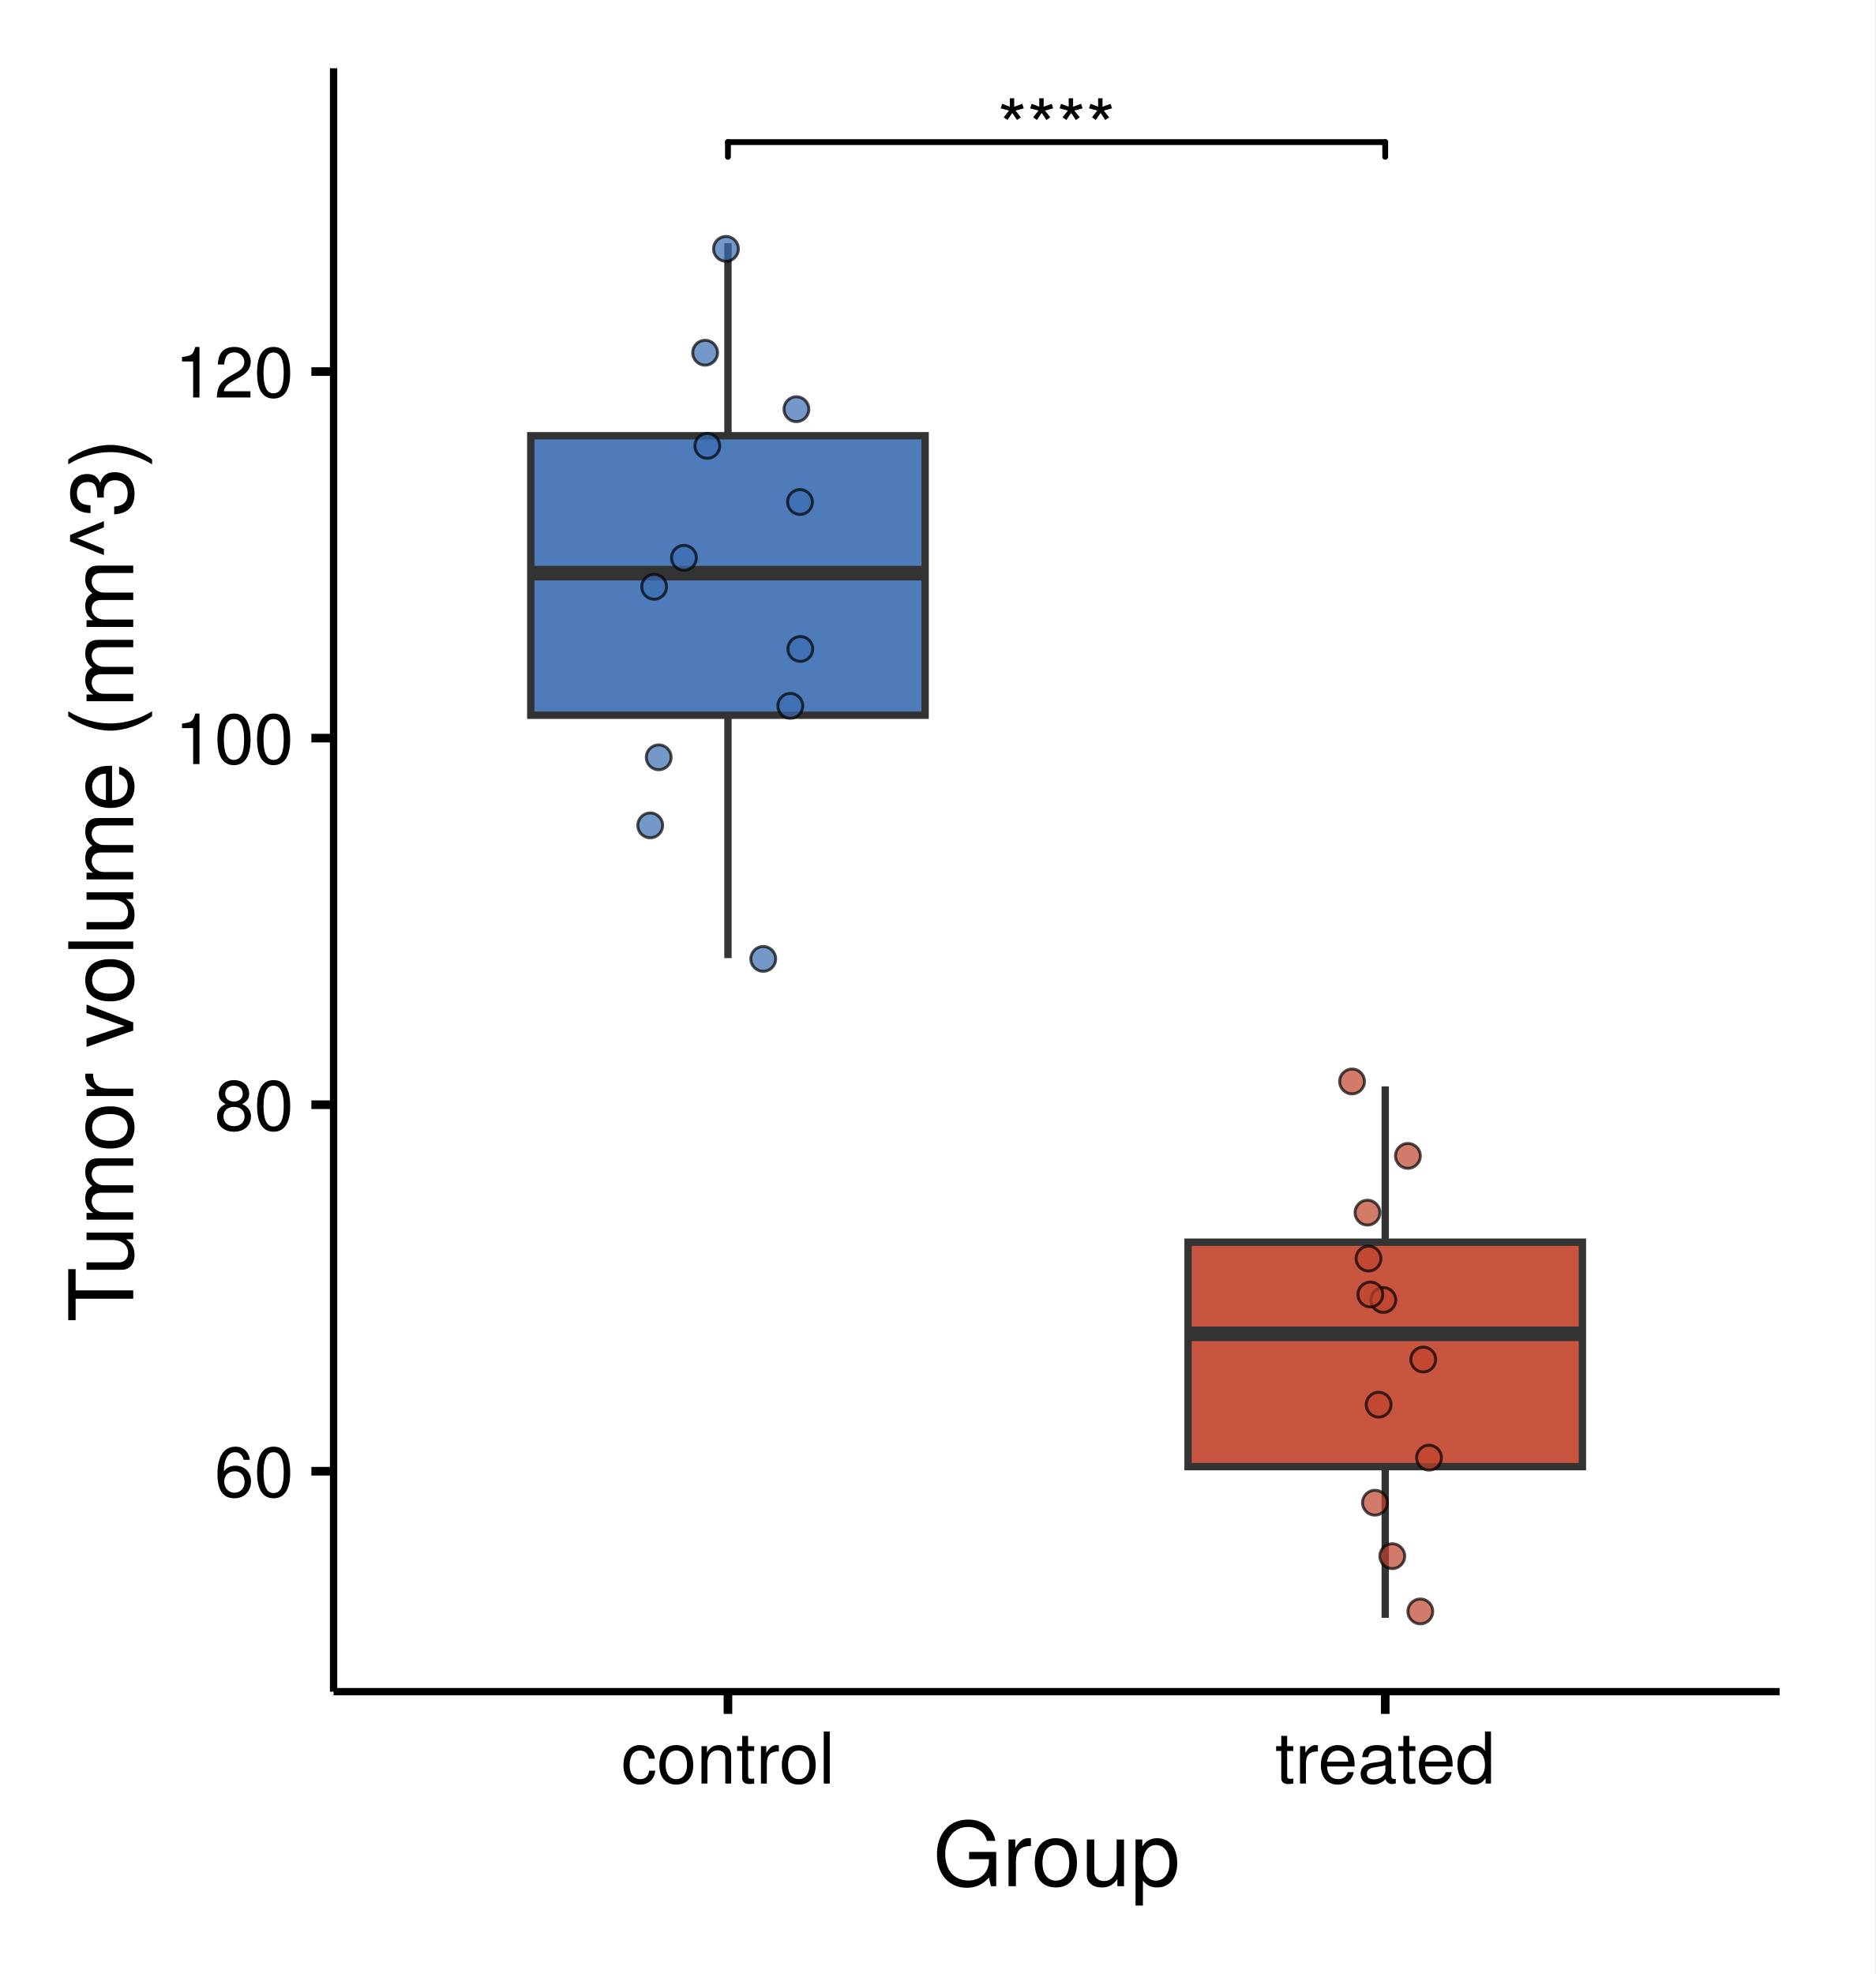
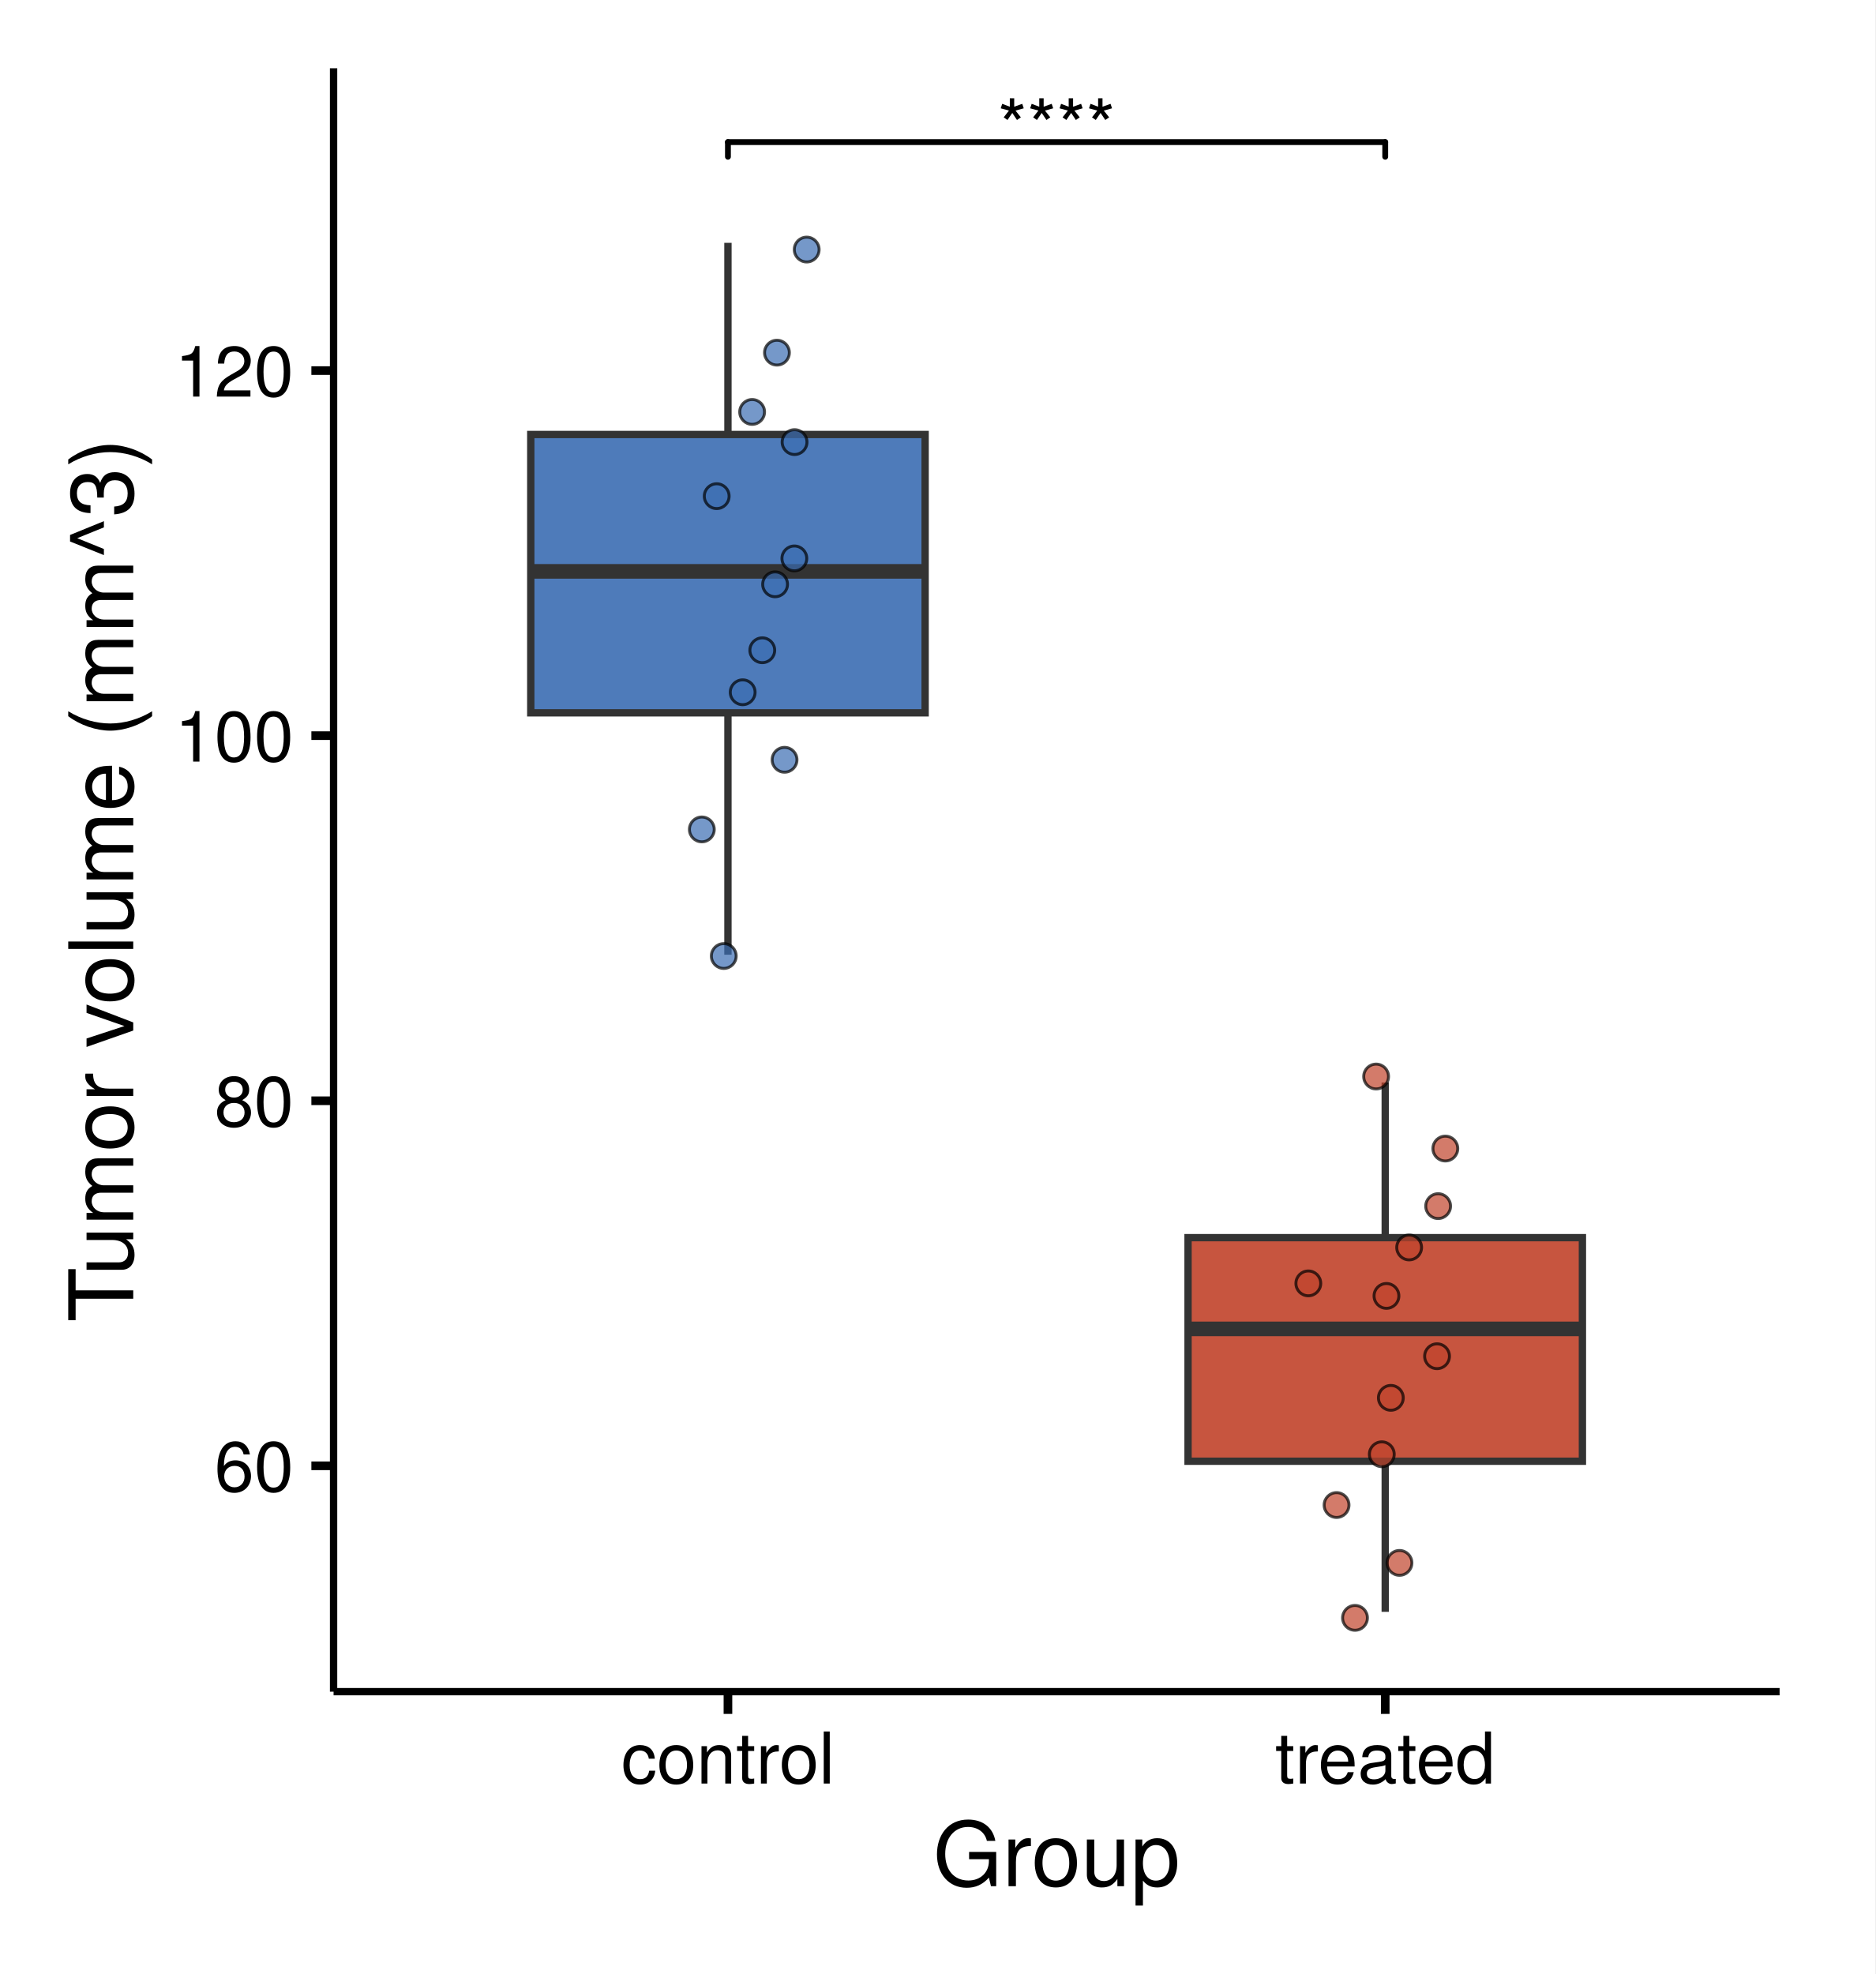
<svg xmlns="http://www.w3.org/2000/svg" class="svglite" width="273.60pt" height="288.00pt" viewBox="0 0 273.60 288.00">
  <defs>
    <style type="text/css">
    .svglite line, .svglite polyline, .svglite polygon, .svglite path, .svglite rect, .svglite circle {
      fill: none;
      stroke: #000000;
      stroke-linecap: round;
      stroke-linejoin: round;
      stroke-miterlimit: 10.00;
    }
    .svglite text {
      white-space: pre;
    }
  </style>
  </defs>
  <rect width="100%" height="100%" style="stroke: none; fill: #FFFFFF;" />
  <defs>
    <clipPath id="cpMC4wMHwyNzMuNjB8MC4wMHwyODguMDA=">
      <rect x="0.00" y="0.00" width="273.60" height="288.00" />
    </clipPath>
  </defs>
  <g clip-path="url(#cpMC4wMHwyNzMuNjB8MC4wMHwyODguMDA=)">
    <rect x="0.00" y="0.00" width="273.60" height="288.00" style="stroke-width: 1.26; stroke: #FFFFFF; fill: #FFFFFF;" />
  </g>
  <defs>
    <clipPath id="cpNDguNjd8MjU5LjY1fDkuOTZ8MjQ2Ljgx">
      <rect x="48.67" y="9.96" width="210.98" height="236.85" />
    </clipPath>
  </defs>
  <g clip-path="url(#cpNDguNjd8MjU5LjY1fDkuOTZ8MjQ2Ljgx)">
    <rect x="48.67" y="9.96" width="210.98" height="236.85" style="stroke-width: 1.26; stroke: none; fill: #FFFFFF;" />
-     <line x1="106.21" y1="63.57" x2="106.21" y2="35.49" style="stroke-width: 1.07; stroke: #333333; stroke-linecap: butt;" />
-     <line x1="106.21" y1="104.35" x2="106.21" y2="139.78" style="stroke-width: 1.07; stroke: #333333; stroke-linecap: butt;" />
-     <polygon points="77.44,63.57 77.44,104.35 134.98,104.35 134.98,63.57 77.44,63.57 " style="stroke-width: 1.07; stroke: #333333; stroke-linecap: butt; stroke-linejoin: miter; fill: #3B6DB3; fill-opacity: 0.90;" />
-     <line x1="77.44" y1="83.62" x2="134.98" y2="83.62" style="stroke-width: 2.13; stroke: #333333; stroke-linecap: butt; stroke-linejoin: miter;" />
-     <line x1="202.11" y1="181.23" x2="202.11" y2="158.50" style="stroke-width: 1.07; stroke: #333333; stroke-linecap: butt;" />
-     <line x1="202.11" y1="213.98" x2="202.11" y2="236.04" style="stroke-width: 1.07; stroke: #333333; stroke-linecap: butt;" />
-     <polygon points="173.34,181.23 173.34,213.98 230.88,213.98 230.88,181.23 173.34,181.23 " style="stroke-width: 1.07; stroke: #333333; stroke-linecap: butt; stroke-linejoin: miter; fill: #C1432B; fill-opacity: 0.90;" />
-     <line x1="173.34" y1="194.60" x2="230.88" y2="194.60" style="stroke-width: 2.13; stroke: #333333; stroke-linecap: butt; stroke-linejoin: miter;" />
-     <circle cx="115.31" cy="102.98" r="1.81" style="stroke-width: 0.43; stroke: #000000; stroke-opacity: 0.70; fill: #3B6DB3; fill-opacity: 0.70;" />
-     <circle cx="116.20" cy="59.70" r="1.81" style="stroke-width: 0.43; stroke: #000000; stroke-opacity: 0.70; fill: #3B6DB3; fill-opacity: 0.70;" />
-     <circle cx="94.87" cy="120.42" r="1.81" style="stroke-width: 0.43; stroke: #000000; stroke-opacity: 0.70; fill: #3B6DB3; fill-opacity: 0.70;" />
-     <circle cx="99.79" cy="81.38" r="1.81" style="stroke-width: 0.43; stroke: #000000; stroke-opacity: 0.70; fill: #3B6DB3; fill-opacity: 0.70;" />
-     <circle cx="105.92" cy="36.31" r="1.81" style="stroke-width: 0.43; stroke: #000000; stroke-opacity: 0.70; fill: #3B6DB3; fill-opacity: 0.70;" />
-     <circle cx="111.36" cy="139.90" r="1.81" style="stroke-width: 0.43; stroke: #000000; stroke-opacity: 0.70; fill: #3B6DB3; fill-opacity: 0.70;" />
-     <circle cx="116.77" cy="94.68" r="1.81" style="stroke-width: 0.43; stroke: #000000; stroke-opacity: 0.70; fill: #3B6DB3; fill-opacity: 0.70;" />
-     <circle cx="116.72" cy="73.24" r="1.81" style="stroke-width: 0.43; stroke: #000000; stroke-opacity: 0.70; fill: #3B6DB3; fill-opacity: 0.70;" />
-     <circle cx="96.11" cy="110.49" r="1.81" style="stroke-width: 0.43; stroke: #000000; stroke-opacity: 0.70; fill: #3B6DB3; fill-opacity: 0.70;" />
-     <circle cx="102.88" cy="51.46" r="1.81" style="stroke-width: 0.43; stroke: #000000; stroke-opacity: 0.70; fill: #3B6DB3; fill-opacity: 0.70;" />
-     <circle cx="95.44" cy="85.61" r="1.81" style="stroke-width: 0.43; stroke: #000000; stroke-opacity: 0.70; fill: #3B6DB3; fill-opacity: 0.70;" />
-     <circle cx="103.20" cy="65.05" r="1.81" style="stroke-width: 0.43; stroke: #000000; stroke-opacity: 0.70; fill: #3B6DB3; fill-opacity: 0.70;" />
-     <circle cx="199.67" cy="183.62" r="1.81" style="stroke-width: 0.43; stroke: #000000; stroke-opacity: 0.70; fill: #C1432B; fill-opacity: 0.70;" />
-     <circle cx="201.15" cy="204.94" r="1.81" style="stroke-width: 0.43; stroke: #000000; stroke-opacity: 0.70; fill: #C1432B; fill-opacity: 0.70;" />
-     <circle cx="197.27" cy="157.78" r="1.81" style="stroke-width: 0.43; stroke: #000000; stroke-opacity: 0.70; fill: #C1432B; fill-opacity: 0.70;" />
-     <circle cx="200.61" cy="219.24" r="1.81" style="stroke-width: 0.43; stroke: #000000; stroke-opacity: 0.70; fill: #C1432B; fill-opacity: 0.70;" />
-     <circle cx="201.83" cy="189.66" r="1.81" style="stroke-width: 0.43; stroke: #000000; stroke-opacity: 0.70; fill: #C1432B; fill-opacity: 0.70;" />
-     <circle cx="205.42" cy="168.64" r="1.81" style="stroke-width: 0.43; stroke: #000000; stroke-opacity: 0.70; fill: #C1432B; fill-opacity: 0.70;" />
-     <circle cx="207.23" cy="235.10" r="1.81" style="stroke-width: 0.43; stroke: #000000; stroke-opacity: 0.70; fill: #C1432B; fill-opacity: 0.70;" />
-     <circle cx="207.66" cy="198.35" r="1.81" style="stroke-width: 0.43; stroke: #000000; stroke-opacity: 0.70; fill: #C1432B; fill-opacity: 0.70;" />
-     <circle cx="199.52" cy="176.92" r="1.81" style="stroke-width: 0.43; stroke: #000000; stroke-opacity: 0.70; fill: #C1432B; fill-opacity: 0.70;" />
-     <circle cx="208.50" cy="212.67" r="1.81" style="stroke-width: 0.43; stroke: #000000; stroke-opacity: 0.70; fill: #C1432B; fill-opacity: 0.70;" />
-     <circle cx="199.94" cy="188.86" r="1.81" style="stroke-width: 0.43; stroke: #000000; stroke-opacity: 0.70; fill: #C1432B; fill-opacity: 0.70;" />
-     <circle cx="203.14" cy="227.04" r="1.81" style="stroke-width: 0.43; stroke: #000000; stroke-opacity: 0.70; fill: #C1432B; fill-opacity: 0.70;" />
+     <line x1="106.21" y1="63.39" x2="106.21" y2="35.43" style="stroke-width: 1.07; stroke: #333333; stroke-linecap: butt;" />
+     <line x1="106.21" y1="104.00" x2="106.21" y2="139.29" style="stroke-width: 1.07; stroke: #333333; stroke-linecap: butt;" />
+     <polygon points="77.44,63.39 77.44,104.00 134.98,104.00 134.98,63.39 77.44,63.39 " style="stroke-width: 1.07; stroke: #333333; stroke-linecap: butt; stroke-linejoin: miter; fill: #3B6DB3; fill-opacity: 0.90;" />
+     <line x1="77.44" y1="83.36" x2="134.98" y2="83.36" style="stroke-width: 2.13; stroke: #333333; stroke-linecap: butt; stroke-linejoin: miter;" />
+     <line x1="202.11" y1="180.57" x2="202.11" y2="157.93" style="stroke-width: 1.07; stroke: #333333; stroke-linecap: butt;" />
+     <line x1="202.11" y1="213.19" x2="202.11" y2="235.16" style="stroke-width: 1.07; stroke: #333333; stroke-linecap: butt;" />
+     <polygon points="173.34,180.57 173.34,213.19 230.88,213.19 230.88,180.57 173.34,180.57 " style="stroke-width: 1.07; stroke: #333333; stroke-linecap: butt; stroke-linejoin: miter; fill: #C1432B; fill-opacity: 0.90;" />
+     <line x1="173.34" y1="193.88" x2="230.88" y2="193.88" style="stroke-width: 2.13; stroke: #333333; stroke-linecap: butt; stroke-linejoin: miter;" />
+     <circle cx="108.36" cy="101.00" r="1.81" style="stroke-width: 0.43; stroke: #000000; stroke-opacity: 0.70; fill: #3B6DB3; fill-opacity: 0.70;" />
+     <circle cx="109.74" cy="60.10" r="1.81" style="stroke-width: 0.43; stroke: #000000; stroke-opacity: 0.70; fill: #3B6DB3; fill-opacity: 0.70;" />
+     <circle cx="102.40" cy="121.01" r="1.81" style="stroke-width: 0.43; stroke: #000000; stroke-opacity: 0.70; fill: #3B6DB3; fill-opacity: 0.70;" />
+     <circle cx="115.90" cy="81.47" r="1.81" style="stroke-width: 0.43; stroke: #000000; stroke-opacity: 0.70; fill: #3B6DB3; fill-opacity: 0.70;" />
+     <circle cx="117.70" cy="36.41" r="1.81" style="stroke-width: 0.43; stroke: #000000; stroke-opacity: 0.70; fill: #3B6DB3; fill-opacity: 0.70;" />
+     <circle cx="105.60" cy="139.48" r="1.81" style="stroke-width: 0.43; stroke: #000000; stroke-opacity: 0.70; fill: #3B6DB3; fill-opacity: 0.70;" />
+     <circle cx="111.22" cy="94.87" r="1.81" style="stroke-width: 0.43; stroke: #000000; stroke-opacity: 0.70; fill: #3B6DB3; fill-opacity: 0.70;" />
+     <circle cx="104.57" cy="72.39" r="1.81" style="stroke-width: 0.43; stroke: #000000; stroke-opacity: 0.70; fill: #3B6DB3; fill-opacity: 0.70;" />
+     <circle cx="114.47" cy="110.85" r="1.81" style="stroke-width: 0.43; stroke: #000000; stroke-opacity: 0.70; fill: #3B6DB3; fill-opacity: 0.70;" />
+     <circle cx="113.36" cy="51.45" r="1.81" style="stroke-width: 0.43; stroke: #000000; stroke-opacity: 0.70; fill: #3B6DB3; fill-opacity: 0.70;" />
+     <circle cx="113.09" cy="85.25" r="1.81" style="stroke-width: 0.43; stroke: #000000; stroke-opacity: 0.70; fill: #3B6DB3; fill-opacity: 0.70;" />
+     <circle cx="115.93" cy="64.50" r="1.81" style="stroke-width: 0.43; stroke: #000000; stroke-opacity: 0.70; fill: #3B6DB3; fill-opacity: 0.70;" />
+     <circle cx="205.60" cy="182.00" r="1.81" style="stroke-width: 0.43; stroke: #000000; stroke-opacity: 0.70; fill: #C1432B; fill-opacity: 0.70;" />
+     <circle cx="202.93" cy="203.94" r="1.81" style="stroke-width: 0.43; stroke: #000000; stroke-opacity: 0.70; fill: #C1432B; fill-opacity: 0.70;" />
+     <circle cx="200.78" cy="157.06" r="1.81" style="stroke-width: 0.43; stroke: #000000; stroke-opacity: 0.70; fill: #C1432B; fill-opacity: 0.70;" />
+     <circle cx="195.01" cy="219.58" r="1.81" style="stroke-width: 0.43; stroke: #000000; stroke-opacity: 0.70; fill: #C1432B; fill-opacity: 0.70;" />
+     <circle cx="202.29" cy="189.07" r="1.81" style="stroke-width: 0.43; stroke: #000000; stroke-opacity: 0.70; fill: #C1432B; fill-opacity: 0.70;" />
+     <circle cx="210.88" cy="167.57" r="1.81" style="stroke-width: 0.43; stroke: #000000; stroke-opacity: 0.70; fill: #C1432B; fill-opacity: 0.70;" />
+     <circle cx="197.70" cy="236.04" r="1.81" style="stroke-width: 0.43; stroke: #000000; stroke-opacity: 0.70; fill: #C1432B; fill-opacity: 0.70;" />
+     <circle cx="209.67" cy="197.87" r="1.81" style="stroke-width: 0.43; stroke: #000000; stroke-opacity: 0.70; fill: #C1432B; fill-opacity: 0.70;" />
+     <circle cx="209.83" cy="175.97" r="1.81" style="stroke-width: 0.43; stroke: #000000; stroke-opacity: 0.70; fill: #C1432B; fill-opacity: 0.70;" />
+     <circle cx="201.61" cy="212.17" r="1.81" style="stroke-width: 0.43; stroke: #000000; stroke-opacity: 0.70; fill: #C1432B; fill-opacity: 0.70;" />
+     <circle cx="190.89" cy="187.24" r="1.81" style="stroke-width: 0.43; stroke: #000000; stroke-opacity: 0.70; fill: #C1432B; fill-opacity: 0.70;" />
+     <circle cx="204.19" cy="228.02" r="1.81" style="stroke-width: 0.43; stroke: #000000; stroke-opacity: 0.70; fill: #C1432B; fill-opacity: 0.70;" />
    <text x="154.16" y="22.38" text-anchor="middle" style="font-size: 11.04px; font-weight: 0; font-family: &quot;TeX Gyre Heros&quot;;" textLength="17.16px" lengthAdjust="spacingAndGlyphs">****</text>
-     <line x1="106.21" y1="22.88" x2="106.21" y2="20.73" style="stroke-width: 0.85;" />
+     <line x1="106.21" y1="22.87" x2="106.21" y2="20.73" style="stroke-width: 0.85;" />
    <line x1="106.21" y1="20.73" x2="202.11" y2="20.73" style="stroke-width: 0.85;" />
-     <line x1="202.11" y1="20.73" x2="202.11" y2="22.88" style="stroke-width: 0.85;" />
+     <line x1="202.11" y1="20.73" x2="202.11" y2="22.87" style="stroke-width: 0.85;" />
  </g>
  <g clip-path="url(#cpMC4wMHwyNzMuNjB8MC4wMHwyODguMDA=)">
    <polyline points="48.67,246.81 48.67,9.96 " style="stroke-width: 1.07; stroke-linecap: butt;" />
-     <text x="42.84" y="218.44" text-anchor="end" style="font-size: 10.40px; font-weight: 0; font-family: &quot;TeX Gyre Heros&quot;;" textLength="11.55px" lengthAdjust="spacingAndGlyphs">60</text>
-     <text x="42.84" y="164.96" text-anchor="end" style="font-size: 10.40px; font-weight: 0; font-family: &quot;TeX Gyre Heros&quot;;" textLength="11.55px" lengthAdjust="spacingAndGlyphs">80</text>
-     <text x="42.84" y="111.48" text-anchor="end" style="font-size: 10.40px; font-weight: 0; font-family: &quot;TeX Gyre Heros&quot;;" textLength="17.32px" lengthAdjust="spacingAndGlyphs">100</text>
-     <text x="42.84" y="57.99" text-anchor="end" style="font-size: 10.40px; font-weight: 0; font-family: &quot;TeX Gyre Heros&quot;;" textLength="17.32px" lengthAdjust="spacingAndGlyphs">120</text>
-     <polyline points="45.43,214.65 48.67,214.65 " style="stroke-width: 1.26; stroke-linecap: butt;" />
-     <polyline points="45.43,161.17 48.67,161.17 " style="stroke-width: 1.26; stroke-linecap: butt;" />
-     <polyline points="45.43,107.69 48.67,107.69 " style="stroke-width: 1.26; stroke-linecap: butt;" />
-     <polyline points="45.43,54.21 48.67,54.21 " style="stroke-width: 1.26; stroke-linecap: butt;" />
+     <text x="42.84" y="217.65" text-anchor="end" style="font-size: 10.40px; font-weight: 0; font-family: &quot;TeX Gyre Heros&quot;;" textLength="11.55px" lengthAdjust="spacingAndGlyphs">60</text>
+     <text x="42.84" y="164.38" text-anchor="end" style="font-size: 10.40px; font-weight: 0; font-family: &quot;TeX Gyre Heros&quot;;" textLength="11.55px" lengthAdjust="spacingAndGlyphs">80</text>
+     <text x="42.84" y="111.12" text-anchor="end" style="font-size: 10.40px; font-weight: 0; font-family: &quot;TeX Gyre Heros&quot;;" textLength="17.32px" lengthAdjust="spacingAndGlyphs">100</text>
+     <text x="42.84" y="57.86" text-anchor="end" style="font-size: 10.40px; font-weight: 0; font-family: &quot;TeX Gyre Heros&quot;;" textLength="17.32px" lengthAdjust="spacingAndGlyphs">120</text>
+     <polyline points="45.43,213.86 48.67,213.86 " style="stroke-width: 1.26; stroke-linecap: butt;" />
+     <polyline points="45.43,160.60 48.67,160.60 " style="stroke-width: 1.26; stroke-linecap: butt;" />
+     <polyline points="45.43,107.33 48.67,107.33 " style="stroke-width: 1.26; stroke-linecap: butt;" />
+     <polyline points="45.43,54.07 48.67,54.07 " style="stroke-width: 1.26; stroke-linecap: butt;" />
    <polyline points="48.67,246.81 259.65,246.81 " style="stroke-width: 1.07; stroke-linecap: butt;" />
    <polyline points="106.21,250.05 106.21,246.81 " style="stroke-width: 1.26; stroke-linecap: butt;" />
    <polyline points="202.11,250.05 202.11,246.81 " style="stroke-width: 1.26; stroke-linecap: butt;" />
    <text x="106.21" y="260.21" text-anchor="middle" style="font-size: 10.40px; font-weight: 0; font-family: &quot;TeX Gyre Heros&quot;;" textLength="31.18px" lengthAdjust="spacingAndGlyphs">control</text>
    <text x="202.11" y="260.21" text-anchor="middle" style="font-size: 10.40px; font-weight: 0; font-family: &quot;TeX Gyre Heros&quot;;" textLength="32.34px" lengthAdjust="spacingAndGlyphs">treated</text>
    <text x="154.16" y="275.19" text-anchor="middle" style="font-size: 13.00px; font-weight: 0; font-family: &quot;TeX Gyre Heros&quot;;" textLength="36.13px" lengthAdjust="spacingAndGlyphs">Group</text>
    <text transform="translate(19.44,128.39) rotate(-90)" text-anchor="middle" style="font-size: 13.00px; font-weight: 0; font-family: &quot;TeX Gyre Heros&quot;;" textLength="130.33px" lengthAdjust="spacingAndGlyphs">Tumor volume (mm^3)</text>
  </g>
</svg>
